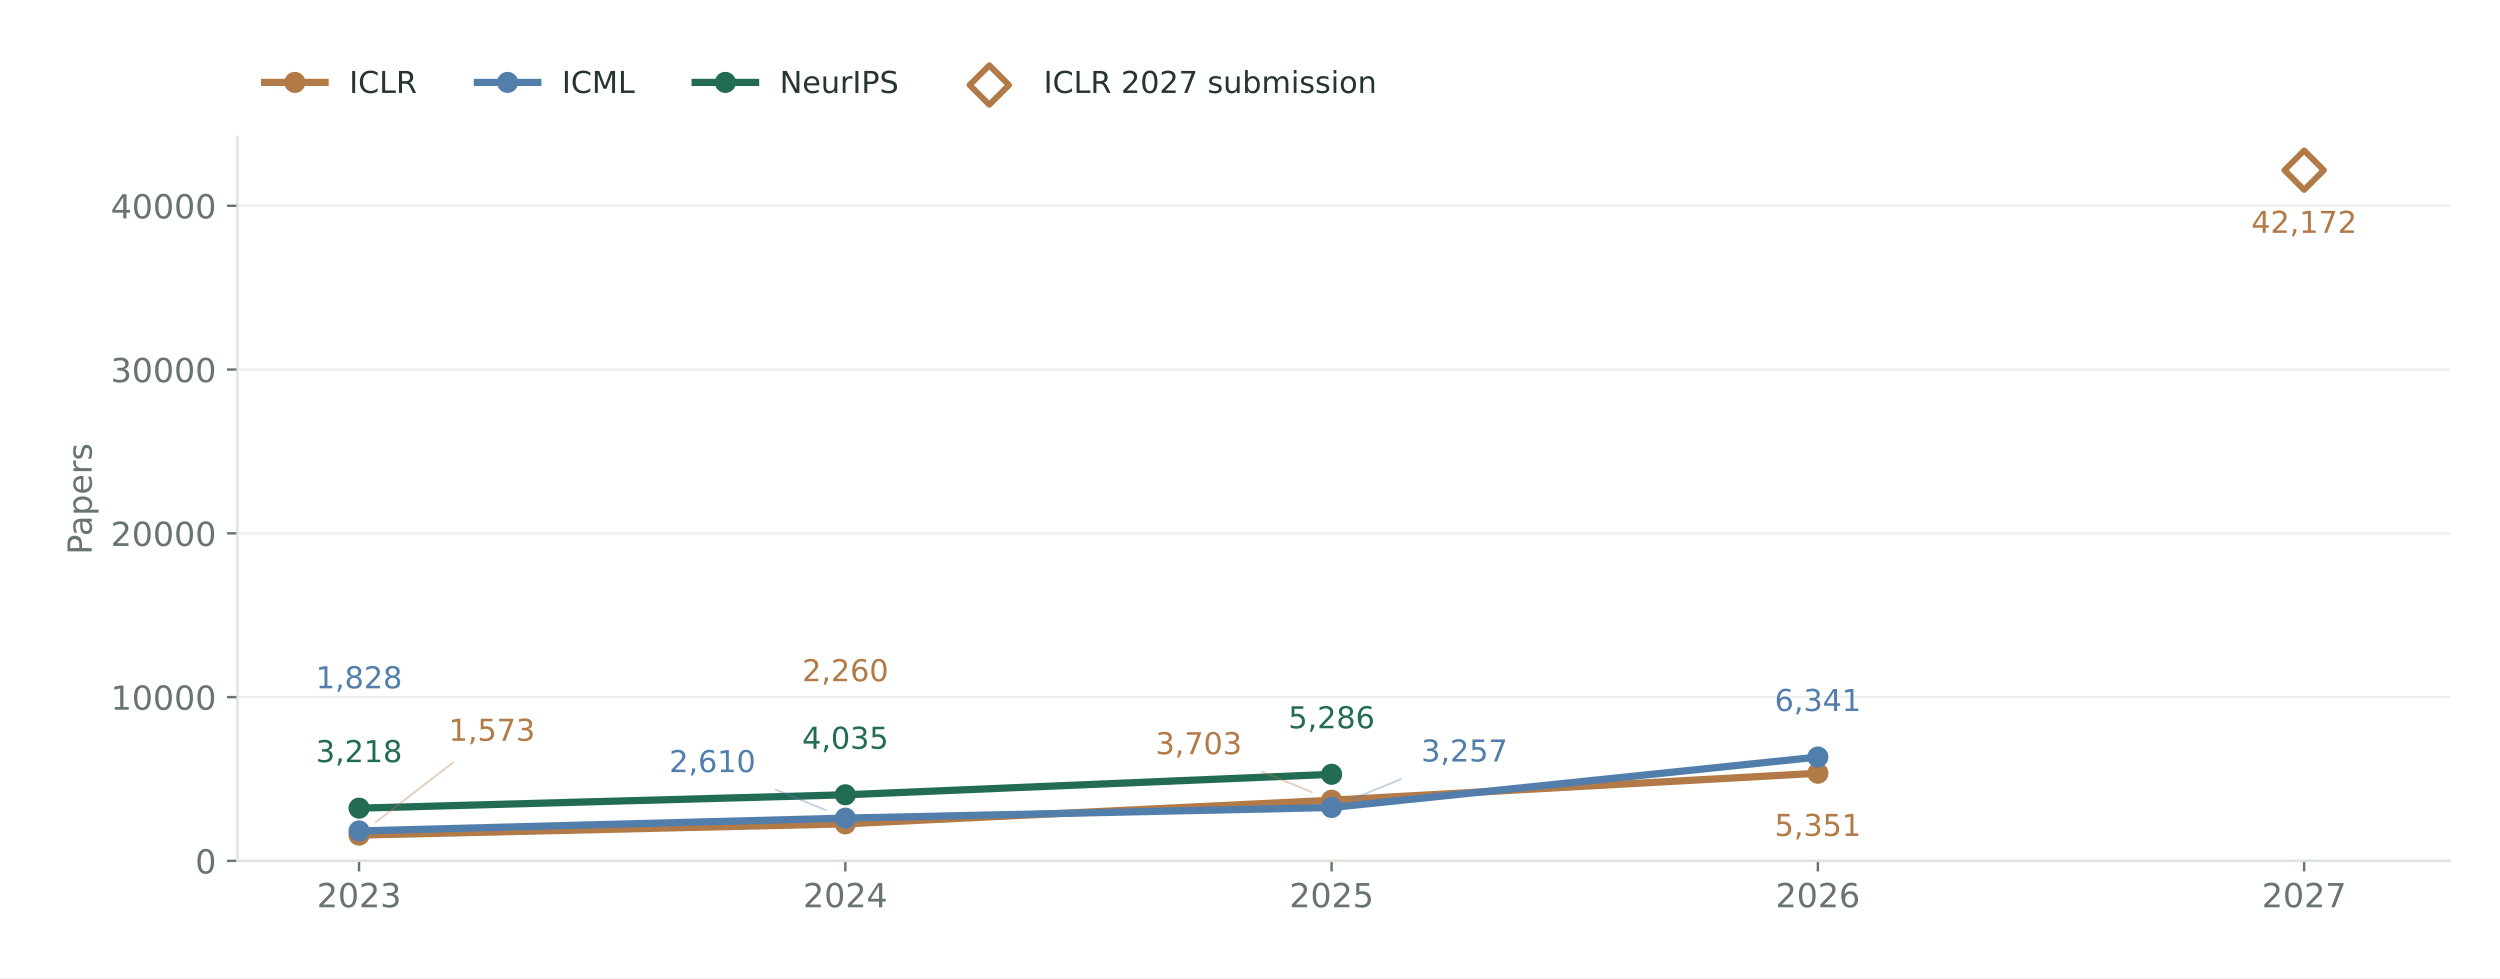
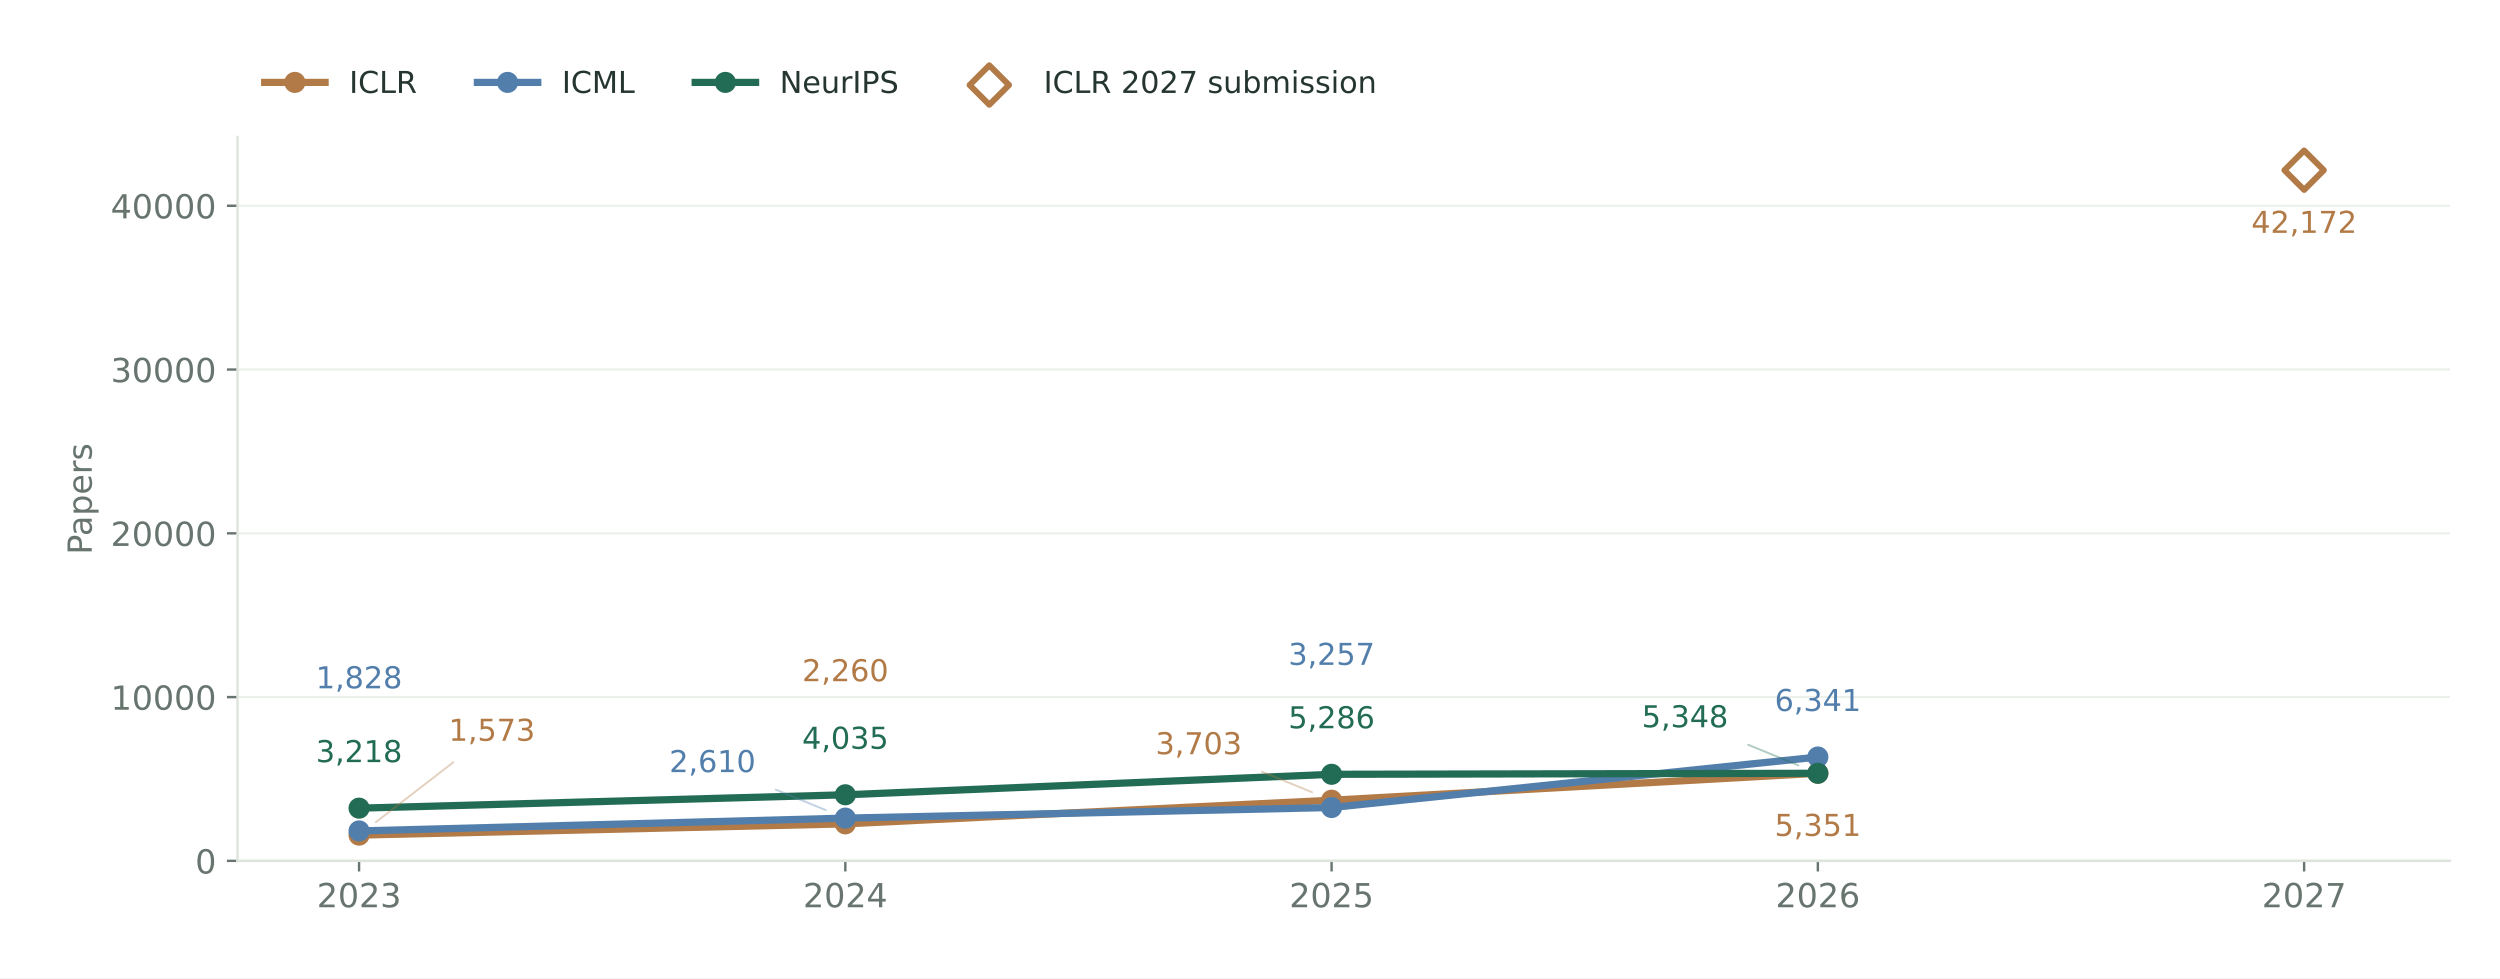
<svg xmlns="http://www.w3.org/2000/svg" xmlns:xlink="http://www.w3.org/1999/xlink" width="828pt" height="324pt" viewBox="0 0 828 324" version="1.1">
  <defs>
    <style type="text/css">*{stroke-linejoin: round; stroke-linecap: butt}</style>
  </defs>
  <g id="figure_1">
    <g id="patch_1">
      <path d="M 0 324  L 828 324  L 828 0  L 0 0  z " style="fill: #ffffff" />
    </g>
    <g id="axes_1">
      <g id="patch_2">
        <path d="M 78.66 285.12  L 811.44 285.12  L 811.44 45.36  L 78.66 45.36  z " style="fill: #ffffff" />
      </g>
      <g id="matplotlib.axis_1">
        <g id="xtick_1">
          <g id="line2d_1">
            <defs>
-               <path id="m1684aa2e16" d="M 0 0  L 0 3.5  " style="stroke: #67756e; stroke-width: 0.8" />
+               <path id="m067165d236" d="M 0 0  L 0 3.5  " style="stroke: #67756e; stroke-width: 0.8" />
            </defs>
            <g>
-               <use xlink:href="#m1684aa2e16" x="118.923" y="285.12" style="fill: #67756e; stroke: #67756e; stroke-width: 0.8" />
+               <use xlink:href="#m067165d236" x="118.923" y="285.12" style="fill: #67756e; stroke: #67756e; stroke-width: 0.8" />
            </g>
          </g>
          <g id="text_1">
            <text style="font-size: 11px; font-family: 'DejaVu Sans'; text-anchor: middle; fill: #67756e" x="118.923" y="300.478" transform="rotate(-0 118.9226 300.4783)">2023</text>
          </g>
        </g>
        <g id="xtick_2">
          <g id="line2d_2">
            <g>
-               <use xlink:href="#m1684aa2e16" x="279.973" y="285.12" style="fill: #67756e; stroke: #67756e; stroke-width: 0.8" />
+               <use xlink:href="#m067165d236" x="279.973" y="285.12" style="fill: #67756e; stroke: #67756e; stroke-width: 0.8" />
            </g>
          </g>
          <g id="text_2">
            <text style="font-size: 11px; font-family: 'DejaVu Sans'; text-anchor: middle; fill: #67756e" x="279.973" y="300.478" transform="rotate(-0 279.9732 300.4783)">2024</text>
          </g>
        </g>
        <g id="xtick_3">
          <g id="line2d_3">
            <g>
-               <use xlink:href="#m1684aa2e16" x="441.024" y="285.12" style="fill: #67756e; stroke: #67756e; stroke-width: 0.8" />
+               <use xlink:href="#m067165d236" x="441.024" y="285.12" style="fill: #67756e; stroke: #67756e; stroke-width: 0.8" />
            </g>
          </g>
          <g id="text_3">
            <text style="font-size: 11px; font-family: 'DejaVu Sans'; text-anchor: middle; fill: #67756e" x="441.024" y="300.478" transform="rotate(-0 441.0237 300.4783)">2025</text>
          </g>
        </g>
        <g id="xtick_4">
          <g id="line2d_4">
            <g>
-               <use xlink:href="#m1684aa2e16" x="602.074" y="285.12" style="fill: #67756e; stroke: #67756e; stroke-width: 0.8" />
+               <use xlink:href="#m067165d236" x="602.074" y="285.12" style="fill: #67756e; stroke: #67756e; stroke-width: 0.8" />
            </g>
          </g>
          <g id="text_4">
            <text style="font-size: 11px; font-family: 'DejaVu Sans'; text-anchor: middle; fill: #67756e" x="602.074" y="300.478" transform="rotate(-0 602.0743 300.4783)">2026</text>
          </g>
        </g>
        <g id="xtick_5">
          <g id="line2d_5">
            <g>
-               <use xlink:href="#m1684aa2e16" x="763.125" y="285.12" style="fill: #67756e; stroke: #67756e; stroke-width: 0.8" />
+               <use xlink:href="#m067165d236" x="763.125" y="285.12" style="fill: #67756e; stroke: #67756e; stroke-width: 0.8" />
            </g>
          </g>
          <g id="text_5">
            <text style="font-size: 11px; font-family: 'DejaVu Sans'; text-anchor: middle; fill: #67756e" x="763.125" y="300.478" transform="rotate(-0 763.1248 300.4783)">2027</text>
          </g>
        </g>
      </g>
      <g id="matplotlib.axis_2">
        <g id="ytick_1">
          <g id="line2d_6">
-             <path d="M 78.66 285.12  L 811.44 285.12  " clip-path="url(#pf3561c7d57)" style="fill: none; stroke: #dde4dc; stroke-opacity: 0.6; stroke-width: 0.7; stroke-linecap: square" />
+             <path d="M 78.66 285.12  L 811.44 285.12  " clip-path="url(#pbc98c2f653)" style="fill: none; stroke: #dde4dc; stroke-opacity: 0.6; stroke-width: 0.7; stroke-linecap: square" />
          </g>
          <g id="line2d_7">
            <defs>
-               <path id="m21028227b8" d="M 0 0  L -3.5 0  " style="stroke: #67756e; stroke-width: 0.8" />
+               <path id="meba24cee20" d="M 0 0  L -3.5 0  " style="stroke: #67756e; stroke-width: 0.8" />
            </defs>
            <g>
-               <use xlink:href="#m21028227b8" x="78.66" y="285.12" style="fill: #67756e; stroke: #67756e; stroke-width: 0.8" />
+               <use xlink:href="#meba24cee20" x="78.66" y="285.12" style="fill: #67756e; stroke: #67756e; stroke-width: 0.8" />
            </g>
          </g>
          <g id="text_6">
            <text style="font-size: 11px; font-family: 'DejaVu Sans'; text-anchor: end; fill: #67756e" x="71.66" y="289.299" transform="rotate(-0 71.66 289.2991)">0</text>
          </g>
        </g>
        <g id="ytick_2">
          <g id="line2d_8">
-             <path d="M 78.66 230.878  L 811.44 230.878  " clip-path="url(#pf3561c7d57)" style="fill: none; stroke: #dde4dc; stroke-opacity: 0.6; stroke-width: 0.7; stroke-linecap: square" />
+             <path d="M 78.66 230.878  L 811.44 230.878  " clip-path="url(#pbc98c2f653)" style="fill: none; stroke: #dde4dc; stroke-opacity: 0.6; stroke-width: 0.7; stroke-linecap: square" />
          </g>
          <g id="line2d_9">
            <g>
-               <use xlink:href="#m21028227b8" x="78.66" y="230.878" style="fill: #67756e; stroke: #67756e; stroke-width: 0.8" />
+               <use xlink:href="#meba24cee20" x="78.66" y="230.878" style="fill: #67756e; stroke: #67756e; stroke-width: 0.8" />
            </g>
          </g>
          <g id="text_7">
            <text style="font-size: 11px; font-family: 'DejaVu Sans'; text-anchor: end; fill: #67756e" x="71.66" y="235.057" transform="rotate(-0 71.66 235.0572)">10000</text>
          </g>
        </g>
        <g id="ytick_3">
          <g id="line2d_10">
-             <path d="M 78.66 176.636  L 811.44 176.636  " clip-path="url(#pf3561c7d57)" style="fill: none; stroke: #dde4dc; stroke-opacity: 0.6; stroke-width: 0.7; stroke-linecap: square" />
+             <path d="M 78.66 176.636  L 811.44 176.636  " clip-path="url(#pbc98c2f653)" style="fill: none; stroke: #dde4dc; stroke-opacity: 0.6; stroke-width: 0.7; stroke-linecap: square" />
          </g>
          <g id="line2d_11">
            <g>
-               <use xlink:href="#m21028227b8" x="78.66" y="176.636" style="fill: #67756e; stroke: #67756e; stroke-width: 0.8" />
+               <use xlink:href="#meba24cee20" x="78.66" y="176.636" style="fill: #67756e; stroke: #67756e; stroke-width: 0.8" />
            </g>
          </g>
          <g id="text_8">
            <text style="font-size: 11px; font-family: 'DejaVu Sans'; text-anchor: end; fill: #67756e" x="71.66" y="180.815" transform="rotate(-0 71.66 180.8152)">20000</text>
          </g>
        </g>
        <g id="ytick_4">
          <g id="line2d_12">
-             <path d="M 78.66 122.394  L 811.44 122.394  " clip-path="url(#pf3561c7d57)" style="fill: none; stroke: #dde4dc; stroke-opacity: 0.6; stroke-width: 0.7; stroke-linecap: square" />
+             <path d="M 78.66 122.394  L 811.44 122.394  " clip-path="url(#pbc98c2f653)" style="fill: none; stroke: #dde4dc; stroke-opacity: 0.6; stroke-width: 0.7; stroke-linecap: square" />
          </g>
          <g id="line2d_13">
            <g>
-               <use xlink:href="#m21028227b8" x="78.66" y="122.394" style="fill: #67756e; stroke: #67756e; stroke-width: 0.8" />
+               <use xlink:href="#meba24cee20" x="78.66" y="122.394" style="fill: #67756e; stroke: #67756e; stroke-width: 0.8" />
            </g>
          </g>
          <g id="text_9">
            <text style="font-size: 11px; font-family: 'DejaVu Sans'; text-anchor: end; fill: #67756e" x="71.66" y="126.573" transform="rotate(-0 71.66 126.5733)">30000</text>
          </g>
        </g>
        <g id="ytick_5">
          <g id="line2d_14">
-             <path d="M 78.66 68.152  L 811.44 68.152  " clip-path="url(#pf3561c7d57)" style="fill: none; stroke: #dde4dc; stroke-opacity: 0.6; stroke-width: 0.7; stroke-linecap: square" />
+             <path d="M 78.66 68.152  L 811.44 68.152  " clip-path="url(#pbc98c2f653)" style="fill: none; stroke: #dde4dc; stroke-opacity: 0.6; stroke-width: 0.7; stroke-linecap: square" />
          </g>
          <g id="line2d_15">
            <g>
-               <use xlink:href="#m21028227b8" x="78.66" y="68.152" style="fill: #67756e; stroke: #67756e; stroke-width: 0.8" />
+               <use xlink:href="#meba24cee20" x="78.66" y="68.152" style="fill: #67756e; stroke: #67756e; stroke-width: 0.8" />
            </g>
          </g>
          <g id="text_10">
            <text style="font-size: 11px; font-family: 'DejaVu Sans'; text-anchor: end; fill: #67756e" x="71.66" y="72.331" transform="rotate(-0 71.66 72.33134)">40000</text>
          </g>
        </g>
        <g id="text_11">
          <text style="font-size: 11px; font-family: 'DejaVu Sans'; text-anchor: middle; fill: #67756e" x="30.379" y="165.24" transform="rotate(-90 30.37859 165.24)">Papers</text>
        </g>
      </g>
      <g id="line2d_16">
-         <path d="M 118.923 276.588  L 279.973 272.861  L 441.024 265.034  L 602.074 256.095  " clip-path="url(#pf3561c7d57)" style="fill: none; stroke: #b17a46; stroke-width: 2.4; stroke-linecap: square" />
-         <defs>
-           <path id="m8a62ba0dd8" d="M 0 3  C 0.796 3 1.559 2.684 2.121 2.121  C 2.684 1.559 3 0.796 3 0  C 3 -0.796 2.684 -1.559 2.121 -2.121  C 1.559 -2.684 0.796 -3 0 -3  C -0.796 -3 -1.559 -2.684 -2.121 -2.121  C -2.684 -1.559 -3 -0.796 -3 0  C -3 0.796 -2.684 1.559 -2.121 2.121  C -1.559 2.684 -0.796 3 0 3  z " style="stroke: #b17a46" />
-         </defs>
-         <g clip-path="url(#pf3561c7d57)">
-           <use xlink:href="#m8a62ba0dd8" x="118.923" y="276.588" style="fill: #b17a46; stroke: #b17a46" />
-           <use xlink:href="#m8a62ba0dd8" x="279.973" y="272.861" style="fill: #b17a46; stroke: #b17a46" />
-           <use xlink:href="#m8a62ba0dd8" x="441.024" y="265.034" style="fill: #b17a46; stroke: #b17a46" />
-           <use xlink:href="#m8a62ba0dd8" x="602.074" y="256.095" style="fill: #b17a46; stroke: #b17a46" />
+         <path d="M 118.923 276.588  L 279.973 272.861  L 441.024 265.034  L 602.074 256.095  " clip-path="url(#pbc98c2f653)" style="fill: none; stroke: #b17a46; stroke-width: 2.4; stroke-linecap: square" />
+         <defs>
+           <path id="m6ad39a994e" d="M 0 3  C 0.796 3 1.559 2.684 2.121 2.121  C 2.684 1.559 3 0.796 3 0  C 3 -0.796 2.684 -1.559 2.121 -2.121  C 1.559 -2.684 0.796 -3 0 -3  C -0.796 -3 -1.559 -2.684 -2.121 -2.121  C -2.684 -1.559 -3 -0.796 -3 0  C -3 0.796 -2.684 1.559 -2.121 2.121  C -1.559 2.684 -0.796 3 0 3  z " style="stroke: #b17a46" />
+         </defs>
+         <g clip-path="url(#pbc98c2f653)">
+           <use xlink:href="#m6ad39a994e" x="118.923" y="276.588" style="fill: #b17a46; stroke: #b17a46" />
+           <use xlink:href="#m6ad39a994e" x="279.973" y="272.861" style="fill: #b17a46; stroke: #b17a46" />
+           <use xlink:href="#m6ad39a994e" x="441.024" y="265.034" style="fill: #b17a46; stroke: #b17a46" />
+           <use xlink:href="#m6ad39a994e" x="602.074" y="256.095" style="fill: #b17a46; stroke: #b17a46" />
        </g>
      </g>
      <g id="line2d_17">
-         <path d="M 118.923 275.205  L 279.973 270.963  L 441.024 267.453  L 602.074 250.725  " clip-path="url(#pf3561c7d57)" style="fill: none; stroke: #527eac; stroke-width: 2.4; stroke-linecap: square" />
-         <defs>
-           <path id="m48a04c91c8" d="M 0 3  C 0.796 3 1.559 2.684 2.121 2.121  C 2.684 1.559 3 0.796 3 0  C 3 -0.796 2.684 -1.559 2.121 -2.121  C 1.559 -2.684 0.796 -3 0 -3  C -0.796 -3 -1.559 -2.684 -2.121 -2.121  C -2.684 -1.559 -3 -0.796 -3 0  C -3 0.796 -2.684 1.559 -2.121 2.121  C -1.559 2.684 -0.796 3 0 3  z " style="stroke: #527eac" />
-         </defs>
-         <g clip-path="url(#pf3561c7d57)">
-           <use xlink:href="#m48a04c91c8" x="118.923" y="275.205" style="fill: #527eac; stroke: #527eac" />
-           <use xlink:href="#m48a04c91c8" x="279.973" y="270.963" style="fill: #527eac; stroke: #527eac" />
-           <use xlink:href="#m48a04c91c8" x="441.024" y="267.453" style="fill: #527eac; stroke: #527eac" />
-           <use xlink:href="#m48a04c91c8" x="602.074" y="250.725" style="fill: #527eac; stroke: #527eac" />
+         <path d="M 118.923 275.205  L 279.973 270.963  L 441.024 267.453  L 602.074 250.725  " clip-path="url(#pbc98c2f653)" style="fill: none; stroke: #527eac; stroke-width: 2.4; stroke-linecap: square" />
+         <defs>
+           <path id="mc148d3dece" d="M 0 3  C 0.796 3 1.559 2.684 2.121 2.121  C 2.684 1.559 3 0.796 3 0  C 3 -0.796 2.684 -1.559 2.121 -2.121  C 1.559 -2.684 0.796 -3 0 -3  C -0.796 -3 -1.559 -2.684 -2.121 -2.121  C -2.684 -1.559 -3 -0.796 -3 0  C -3 0.796 -2.684 1.559 -2.121 2.121  C -1.559 2.684 -0.796 3 0 3  z " style="stroke: #527eac" />
+         </defs>
+         <g clip-path="url(#pbc98c2f653)">
+           <use xlink:href="#mc148d3dece" x="118.923" y="275.205" style="fill: #527eac; stroke: #527eac" />
+           <use xlink:href="#mc148d3dece" x="279.973" y="270.963" style="fill: #527eac; stroke: #527eac" />
+           <use xlink:href="#mc148d3dece" x="441.024" y="267.453" style="fill: #527eac; stroke: #527eac" />
+           <use xlink:href="#mc148d3dece" x="602.074" y="250.725" style="fill: #527eac; stroke: #527eac" />
        </g>
      </g>
      <g id="line2d_18">
-         <path d="M 118.923 267.665  L 279.973 263.233  L 441.024 256.448  " clip-path="url(#pf3561c7d57)" style="fill: none; stroke: #226b54; stroke-width: 2.4; stroke-linecap: square" />
-         <defs>
-           <path id="m792235595c" d="M 0 3  C 0.796 3 1.559 2.684 2.121 2.121  C 2.684 1.559 3 0.796 3 0  C 3 -0.796 2.684 -1.559 2.121 -2.121  C 1.559 -2.684 0.796 -3 0 -3  C -0.796 -3 -1.559 -2.684 -2.121 -2.121  C -2.684 -1.559 -3 -0.796 -3 0  C -3 0.796 -2.684 1.559 -2.121 2.121  C -1.559 2.684 -0.796 3 0 3  z " style="stroke: #226b54" />
-         </defs>
-         <g clip-path="url(#pf3561c7d57)">
-           <use xlink:href="#m792235595c" x="118.923" y="267.665" style="fill: #226b54; stroke: #226b54" />
-           <use xlink:href="#m792235595c" x="279.973" y="263.233" style="fill: #226b54; stroke: #226b54" />
-           <use xlink:href="#m792235595c" x="441.024" y="256.448" style="fill: #226b54; stroke: #226b54" />
+         <path d="M 118.923 267.665  L 279.973 263.233  L 441.024 256.448  L 602.074 256.111  " clip-path="url(#pbc98c2f653)" style="fill: none; stroke: #226b54; stroke-width: 2.4; stroke-linecap: square" />
+         <defs>
+           <path id="mf3948dd462" d="M 0 3  C 0.796 3 1.559 2.684 2.121 2.121  C 2.684 1.559 3 0.796 3 0  C 3 -0.796 2.684 -1.559 2.121 -2.121  C 1.559 -2.684 0.796 -3 0 -3  C -0.796 -3 -1.559 -2.684 -2.121 -2.121  C -2.684 -1.559 -3 -0.796 -3 0  C -3 0.796 -2.684 1.559 -2.121 2.121  C -1.559 2.684 -0.796 3 0 3  z " style="stroke: #226b54" />
+         </defs>
+         <g clip-path="url(#pbc98c2f653)">
+           <use xlink:href="#mf3948dd462" x="118.923" y="267.665" style="fill: #226b54; stroke: #226b54" />
+           <use xlink:href="#mf3948dd462" x="279.973" y="263.233" style="fill: #226b54; stroke: #226b54" />
+           <use xlink:href="#mf3948dd462" x="441.024" y="256.448" style="fill: #226b54; stroke: #226b54" />
+           <use xlink:href="#mf3948dd462" x="602.074" y="256.111" style="fill: #226b54; stroke: #226b54" />
        </g>
      </g>
      <g id="patch_3">
        <path d="M 78.66 285.12  L 78.66 45.36  " style="fill: none; stroke: #dde4dc; stroke-width: 0.8; stroke-linejoin: miter; stroke-linecap: square" />
      </g>
      <g id="patch_4">
        <path d="M 78.66 285.12  L 811.44 285.12  " style="fill: none; stroke: #dde4dc; stroke-width: 0.8; stroke-linejoin: miter; stroke-linecap: square" />
      </g>
      <g id="PathCollection_1">
        <defs>
-           <path id="med3c6becf2" d="M -0 6.519  L 6.519 0  L 0 -6.519  L -6.519 -0  z " style="stroke: #b17a46; stroke-width: 2" />
-         </defs>
-         <g clip-path="url(#pf3561c7d57)">
-           <use xlink:href="#med3c6becf2" x="763.125" y="56.371" style="fill: #ffffff; stroke: #b17a46; stroke-width: 2" />
+           <path id="m97d4e1256e" d="M -0 6.519  L 6.519 0  L 0 -6.519  L -6.519 -0  z " style="stroke: #b17a46; stroke-width: 2" />
+         </defs>
+         <g clip-path="url(#pbc98c2f653)">
+           <use xlink:href="#m97d4e1256e" x="763.125" y="56.371" style="fill: #ffffff; stroke: #b17a46; stroke-width: 2" />
        </g>
      </g>
      <g id="text_12">
        <text style="font-size: 10px; font-family: 'DejaVu Sans'; text-anchor: middle; fill: #226b54" x="118.923" y="252.424" transform="rotate(-0 118.9226 252.4243)">3,218</text>
      </g>
      <g id="text_13">
        <text style="font-size: 10px; font-family: 'DejaVu Sans'; text-anchor: middle; fill: #527eac" x="118.923" y="227.964" transform="rotate(-0 118.9226 227.9639)">1,828</text>
      </g>
      <g id="patch_5">
        <path d="M 150.115 252.484  Q 137.289 262.395 124.463 272.307  " style="fill: none; opacity: 0.35; stroke: #b17a46; stroke-width: 0.65; stroke-linecap: round" />
      </g>
      <g id="text_14">
        <text style="font-size: 10px; font-family: 'DejaVu Sans'; text-anchor: middle; fill: #b17a46" x="162.923" y="245.347" transform="rotate(-0 162.9226 245.3471)">1,573</text>
      </g>
      <g id="text_15">
        <text style="font-size: 10px; font-family: 'DejaVu Sans'; text-anchor: middle; fill: #226b54" x="279.973" y="247.993" transform="rotate(-0 279.9732 247.9927)">4,035</text>
      </g>
      <g id="patch_6">
        <path d="M 256.914 261.53  Q 265.205 264.921 273.496 268.313  " style="fill: none; opacity: 0.35; stroke: #527eac; stroke-width: 0.65; stroke-linecap: round" />
      </g>
      <g id="text_16">
        <text style="font-size: 10px; font-family: 'DejaVu Sans'; text-anchor: middle; fill: #527eac" x="235.973" y="255.722" transform="rotate(-0 235.9732 255.7222)">2,610</text>
      </g>
      <g id="text_17">
        <text style="font-size: 10px; font-family: 'DejaVu Sans'; text-anchor: middle; fill: #b17a46" x="279.973" y="225.621" transform="rotate(-0 279.9732 225.6207)">2,260</text>
      </g>
      <g id="text_18">
        <text style="font-size: 10px; font-family: 'DejaVu Sans'; text-anchor: middle; fill: #226b54" x="441.024" y="241.207" transform="rotate(-0 441.0237 241.2071)">5,286</text>
      </g>
      <g id="patch_7">
        <path d="M 417.965 255.601  Q 426.256 258.993 434.547 262.385  " style="fill: none; opacity: 0.35; stroke: #b17a46; stroke-width: 0.65; stroke-linecap: round" />
      </g>
      <g id="text_19">
        <text style="font-size: 10px; font-family: 'DejaVu Sans'; text-anchor: middle; fill: #b17a46" x="397.024" y="249.794" transform="rotate(-0 397.0237 249.7936)">3,703</text>
      </g>
-       <g id="patch_8">
-         <path d="M 464.082 258.02  Q 455.791 261.412 447.501 264.804  " style="fill: none; opacity: 0.35; stroke: #527eac; stroke-width: 0.65; stroke-linecap: round" />
-       </g>
      <g id="text_20">
-         <text style="font-size: 10px; font-family: 'DejaVu Sans'; text-anchor: middle; fill: #527eac" x="485.024" y="252.213" transform="rotate(-0 485.0237 252.2128)">3,257</text>
+         <text style="font-size: 10px; font-family: 'DejaVu Sans'; text-anchor: middle; fill: #527eac" x="441.024" y="220.213" transform="rotate(-0 441.0237 220.2128)">3,257</text>
      </g>
      <g id="text_21">
        <text style="font-size: 10px; font-family: 'DejaVu Sans'; text-anchor: middle; fill: #527eac" x="602.074" y="235.485" transform="rotate(-0 602.0743 235.4846)">6,341</text>
      </g>
      <g id="text_22">
        <text style="font-size: 10px; font-family: 'DejaVu Sans'; text-anchor: middle; fill: #b17a46" x="602.074" y="276.855" transform="rotate(-0 602.0743 276.8545)">5,351</text>
      </g>
+       <g id="patch_8">
+         <path d="M 579.016 246.678  Q 587.307 250.07 595.597 253.462  " style="fill: none; opacity: 0.35; stroke: #226b54; stroke-width: 0.65; stroke-linecap: round" />
+       </g>
      <g id="text_23">
+         <text style="font-size: 10px; font-family: 'DejaVu Sans'; text-anchor: middle; fill: #226b54" x="558.074" y="240.871" transform="rotate(-0 558.0743 240.8708)">5,348</text>
+       </g>
+       <g id="text_24">
        <text style="font-size: 10px; font-family: 'DejaVu Sans'; text-anchor: middle; fill: #b17a46" x="763.125" y="77.13" transform="rotate(-0 763.1248 77.13022)">42,172</text>
      </g>
      <g id="legend_1">
        <g id="line2d_19">
          <path d="M 87.66 27.29  L 97.66 27.29  L 107.66 27.29  " style="fill: none; stroke: #b17a46; stroke-width: 2.4; stroke-linecap: square" />
          <g>
-             <use xlink:href="#m8a62ba0dd8" x="97.66" y="27.29" style="fill: #b17a46; stroke: #b17a46" />
-           </g>
-         </g>
-         <g id="text_24">
+             <use xlink:href="#m6ad39a994e" x="97.66" y="27.29" style="fill: #b17a46; stroke: #b17a46" />
+           </g>
+         </g>
+         <g id="text_25">
          <text style="font-size: 10px; font-family: 'DejaVu Sans'; text-anchor: start; fill: #25352f" x="115.66" y="30.79" transform="rotate(-0 115.66 30.78964)">ICLR</text>
        </g>
        <g id="line2d_20">
          <path d="M 158.113 27.29  L 168.113 27.29  L 178.113 27.29  " style="fill: none; stroke: #527eac; stroke-width: 2.4; stroke-linecap: square" />
          <g>
-             <use xlink:href="#m48a04c91c8" x="168.113" y="27.29" style="fill: #527eac; stroke: #527eac" />
-           </g>
-         </g>
-         <g id="text_25">
+             <use xlink:href="#mc148d3dece" x="168.113" y="27.29" style="fill: #527eac; stroke: #527eac" />
+           </g>
+         </g>
+         <g id="text_26">
          <text style="font-size: 10px; font-family: 'DejaVu Sans'; text-anchor: start; fill: #25352f" x="186.113" y="30.79" transform="rotate(-0 186.1131 30.78964)">ICML</text>
        </g>
        <g id="line2d_21">
          <path d="M 230.246 27.29  L 240.246 27.29  L 250.246 27.29  " style="fill: none; stroke: #226b54; stroke-width: 2.4; stroke-linecap: square" />
          <g>
-             <use xlink:href="#m792235595c" x="240.246" y="27.29" style="fill: #226b54; stroke: #226b54" />
-           </g>
-         </g>
-         <g id="text_26">
+             <use xlink:href="#mf3948dd462" x="240.246" y="27.29" style="fill: #226b54; stroke: #226b54" />
+           </g>
+         </g>
+         <g id="text_27">
          <text style="font-size: 10px; font-family: 'DejaVu Sans'; text-anchor: start; fill: #25352f" x="258.246" y="30.79" transform="rotate(-0 258.2459 30.78964)">NeurIPS</text>
        </g>
        <g id="PathCollection_2">
          <g>
-             <use xlink:href="#med3c6becf2" x="327.657" y="28.165" style="fill: #ffffff; stroke: #b17a46; stroke-width: 2" />
-           </g>
-         </g>
-         <g id="text_27">
+             <use xlink:href="#m97d4e1256e" x="327.657" y="28.165" style="fill: #ffffff; stroke: #b17a46; stroke-width: 2" />
+           </g>
+         </g>
+         <g id="text_28">
          <text style="font-size: 10px; font-family: 'DejaVu Sans'; text-anchor: start; fill: #25352f" x="345.657" y="30.79" transform="rotate(-0 345.6569 30.78964)">ICLR 2027 submission</text>
        </g>
      </g>
    </g>
  </g>
  <defs>
-     <clipPath id="pf3561c7d57">
+     <clipPath id="pbc98c2f653">
      <rect x="78.66" y="45.36" width="732.78" height="239.76" />
    </clipPath>
  </defs>
</svg>
